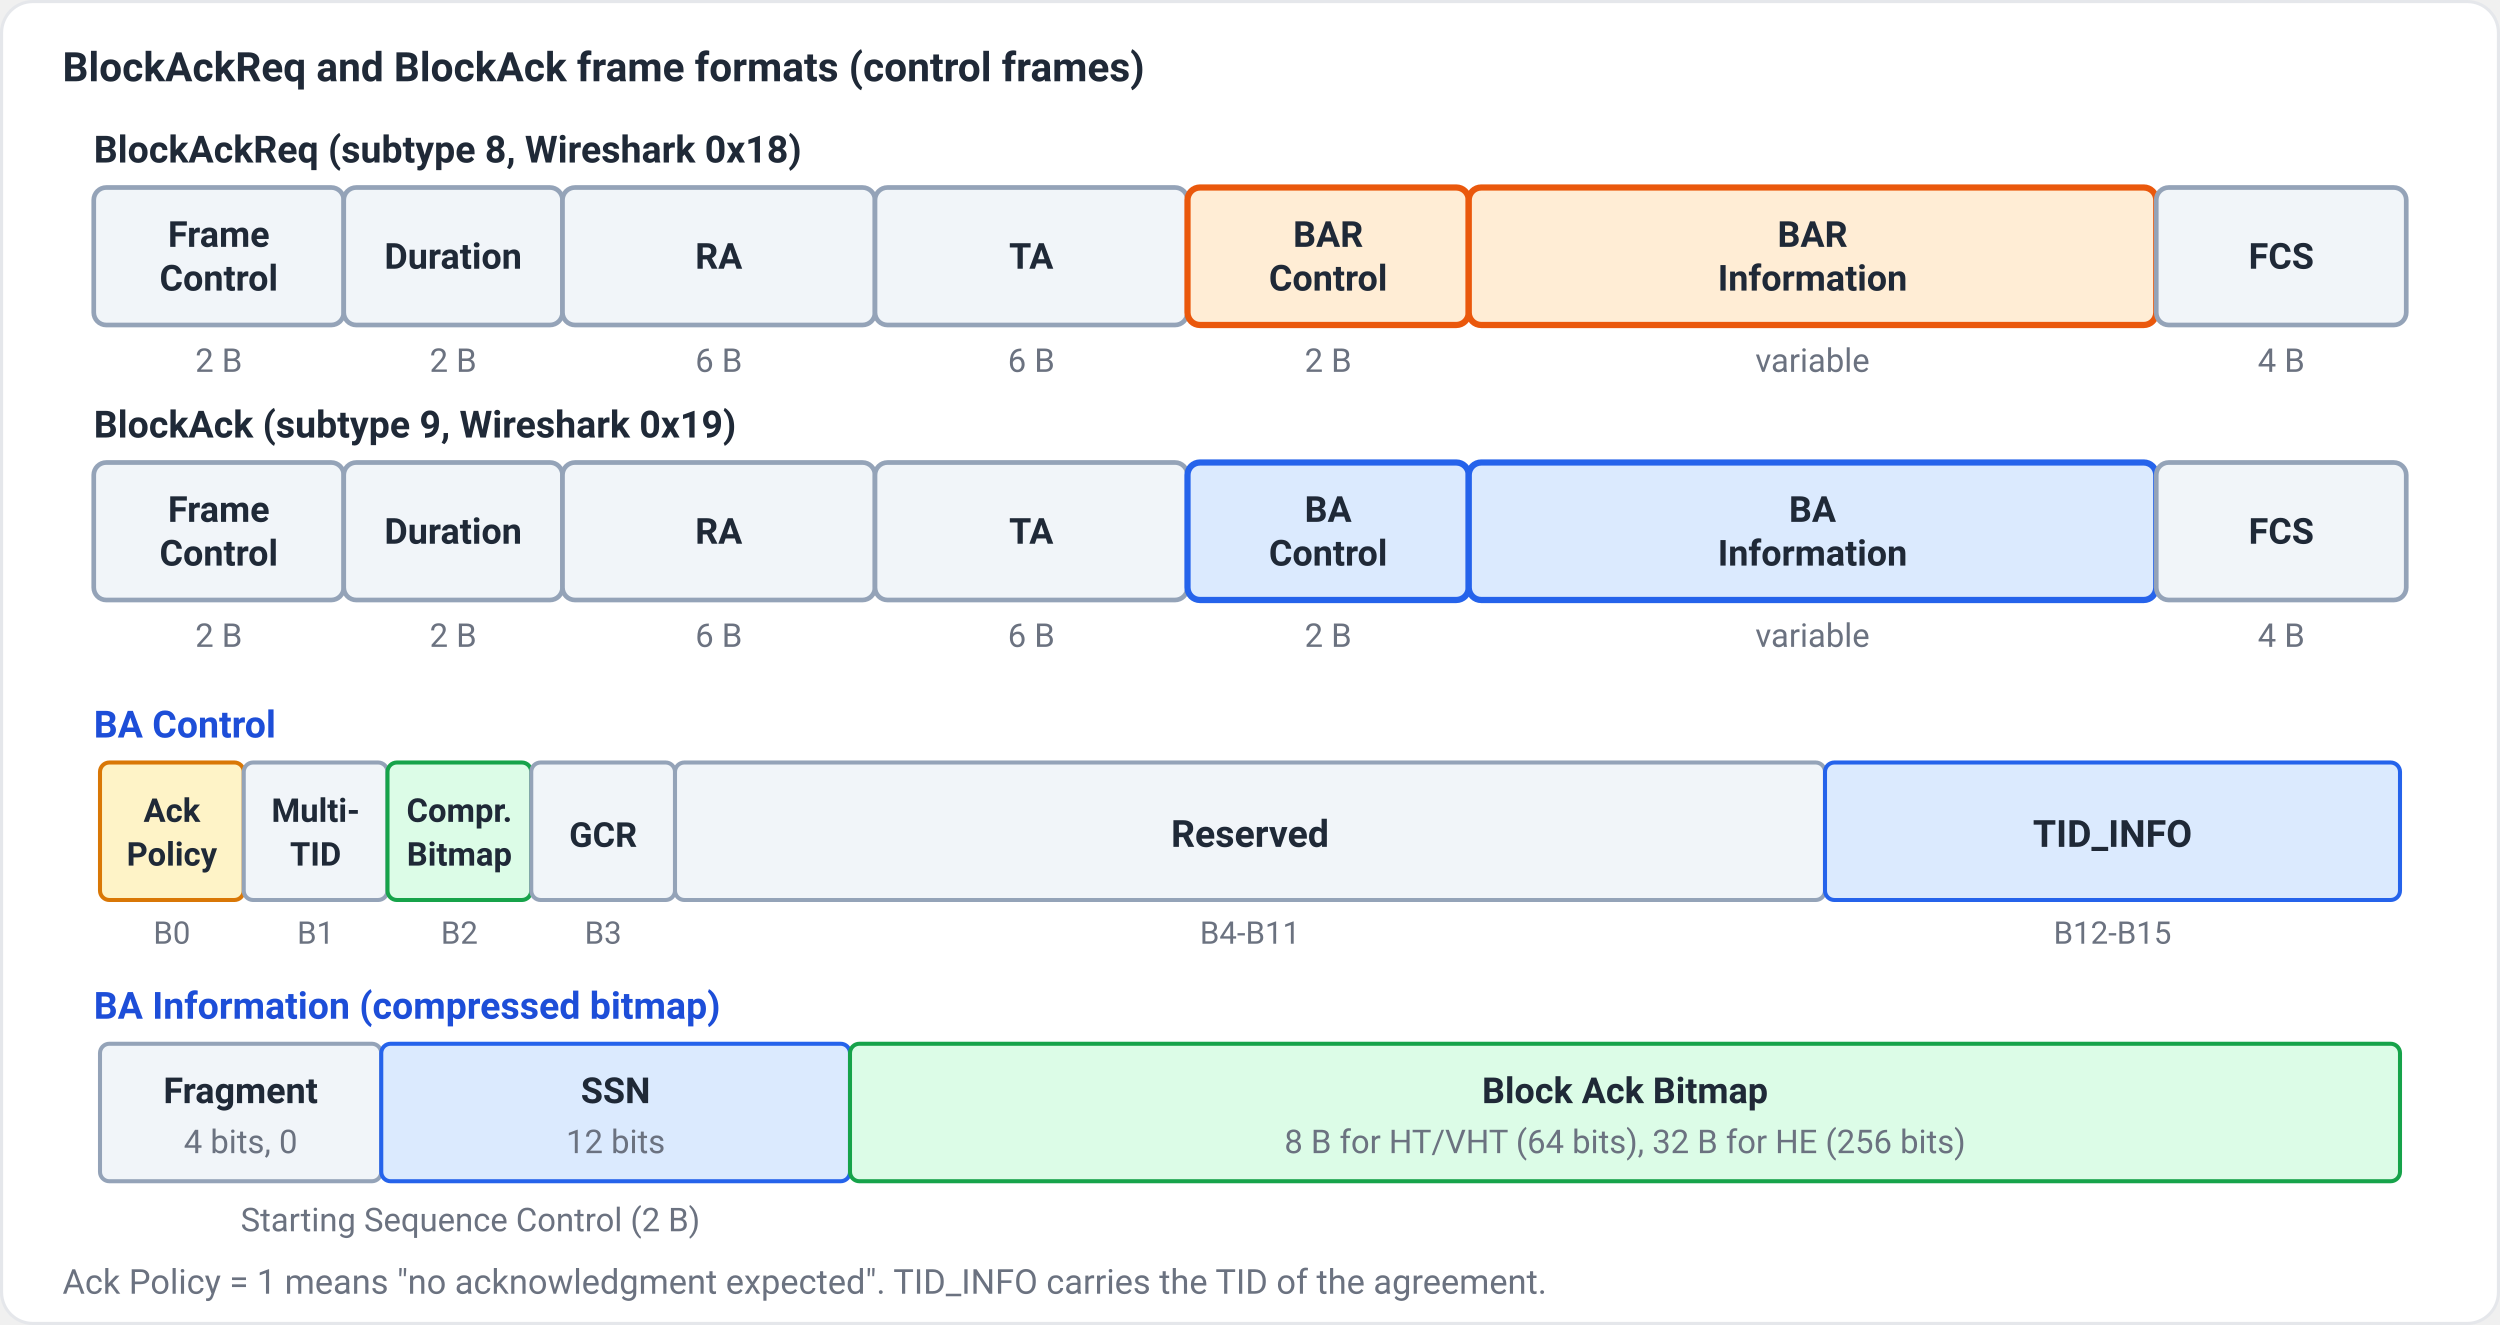
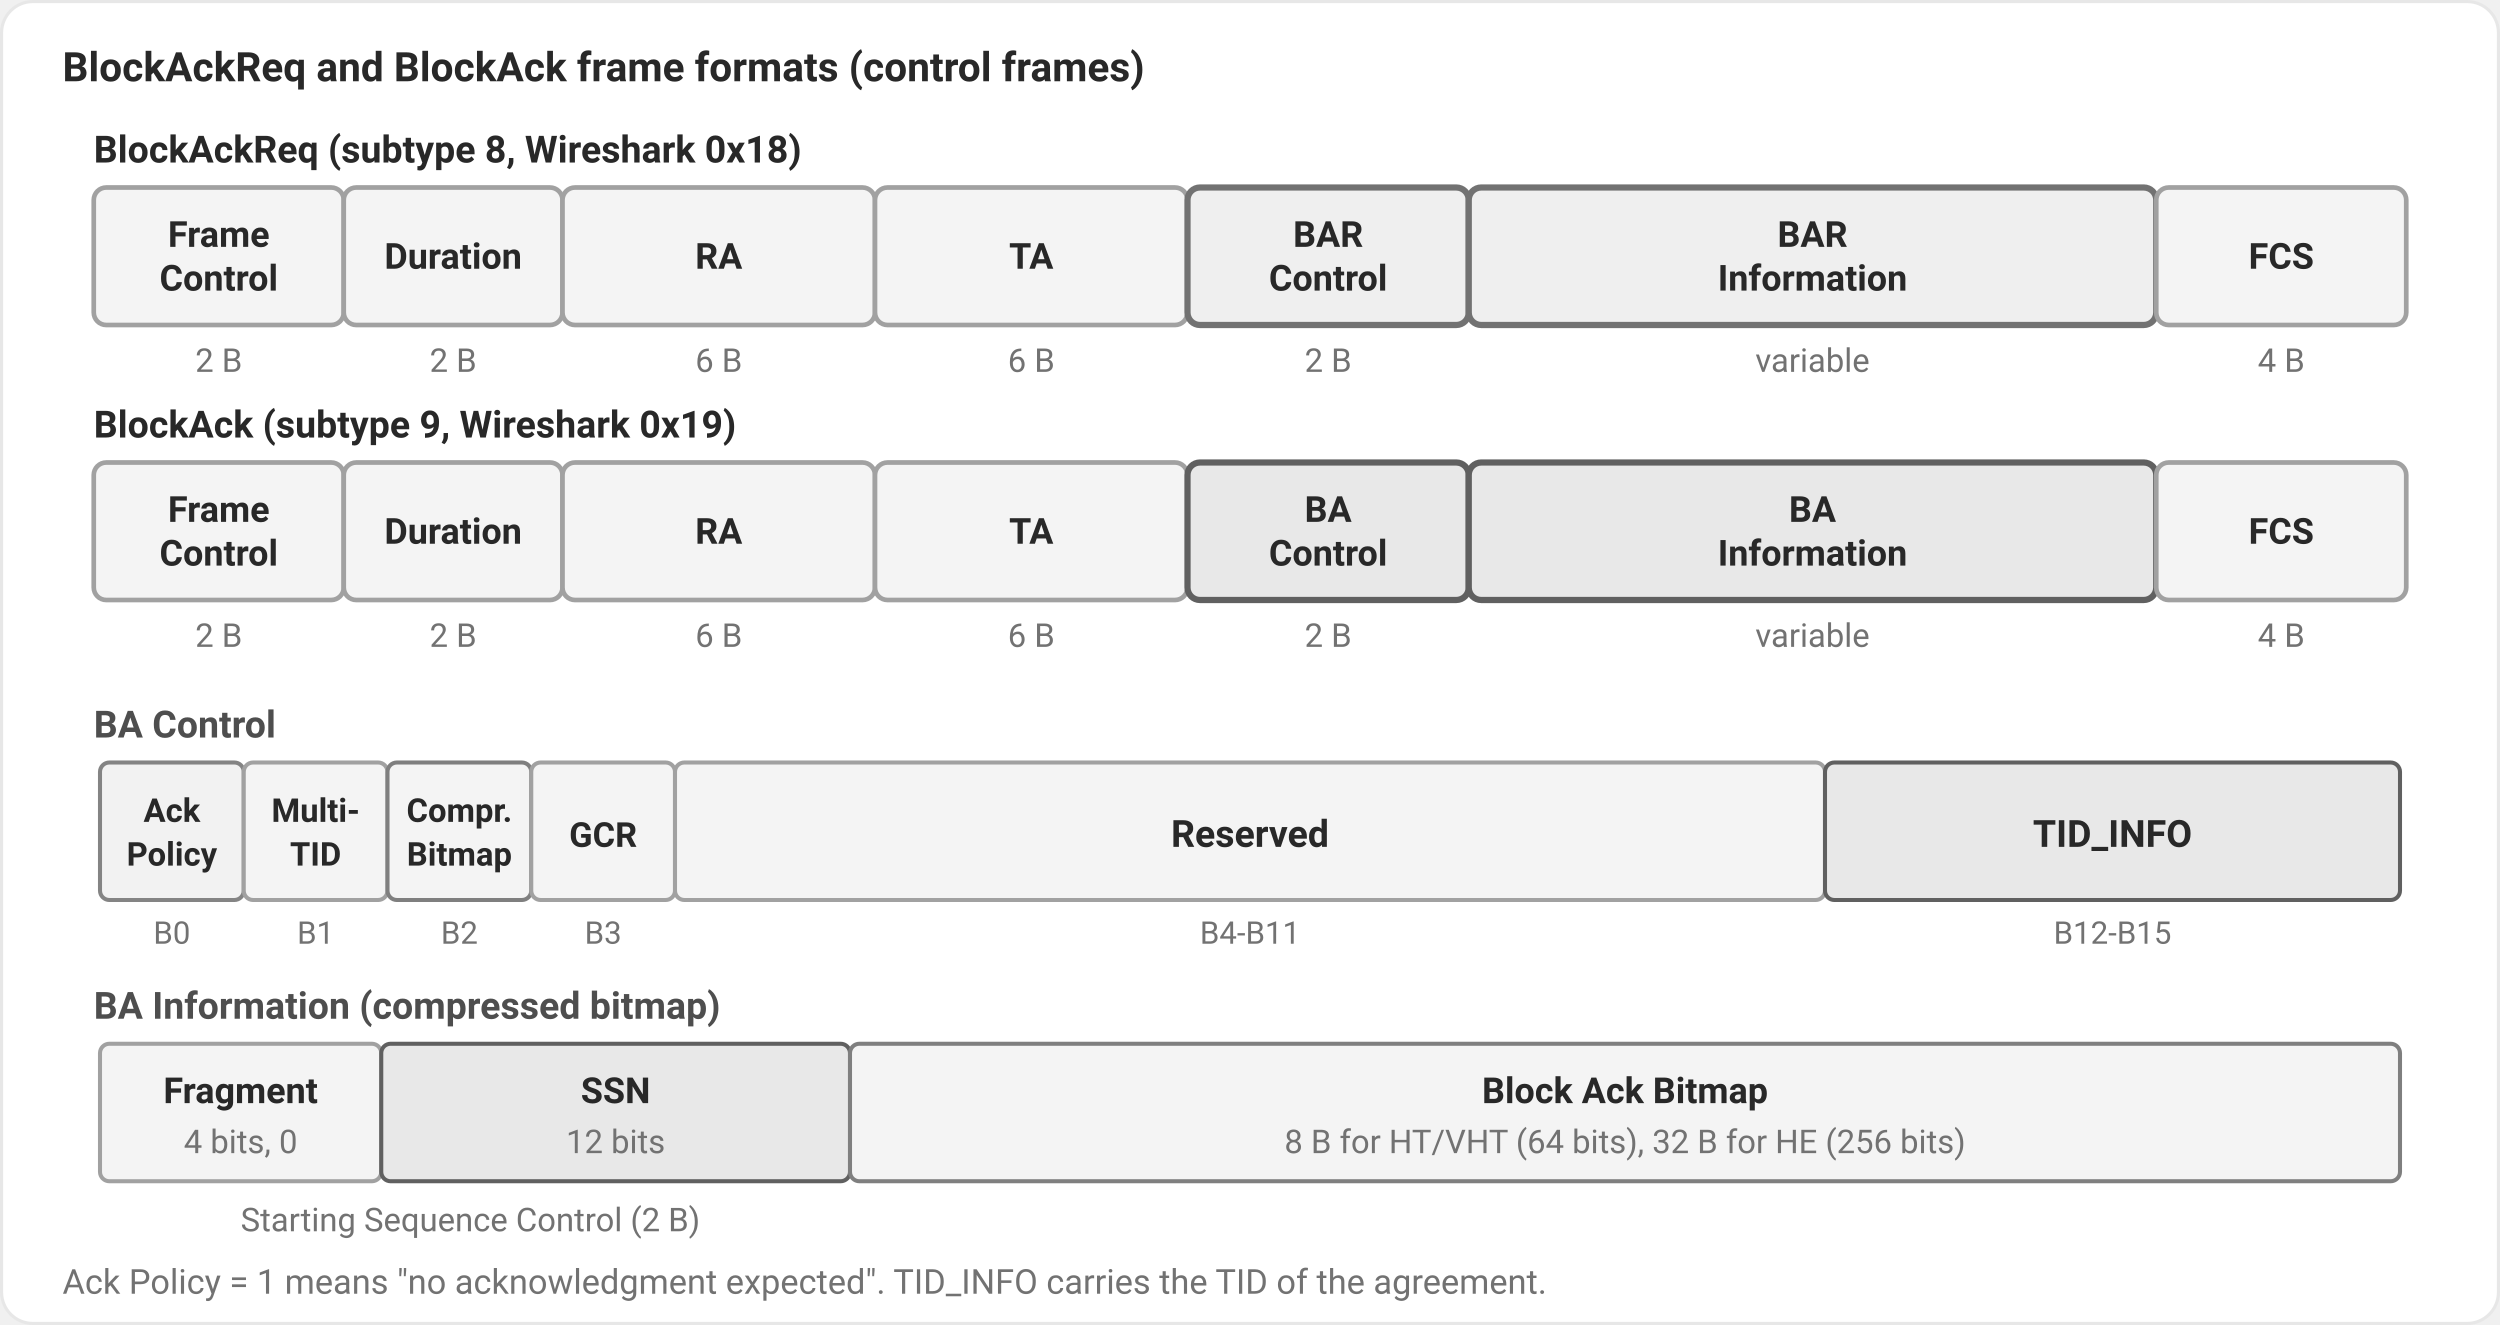
<svg xmlns="http://www.w3.org/2000/svg" viewBox="0 0 800 424" width="800" height="424" font-family="'Segoe UI', Roboto, 'Helvetica Neue', Arial, sans-serif" role="img" aria-label="BlockAckReq and BlockAck frame formats with BA Control and BA Information fields">
  <defs>
    <marker id="arr" viewBox="0 0 10 10" refX="9" refY="5" markerWidth="7" markerHeight="7" orient="auto-start-reverse">
-       <path d="M0 0L10 5L0 10z" fill="#334155" />
+       <path d="M0 0L10 5L0 10z" fill="#3f3f3f" />
    </marker>
    <marker id="arrB" viewBox="0 0 10 10" refX="9" refY="5" markerWidth="7" markerHeight="7" orient="auto-start-reverse">
-       <path d="M0 0L10 5L0 10z" fill="#2563eb" />
+       <path d="M0 0L10 5L0 10z" fill="#606060" />
    </marker>
    <marker id="arrO" viewBox="0 0 10 10" refX="9" refY="5" markerWidth="7" markerHeight="7" orient="auto-start-reverse">
-       <path d="M0 0L10 5L0 10z" fill="#ea580c" />
+       <path d="M0 0L10 5L0 10z" fill="#727272" />
    </marker>
    <marker id="arrG" viewBox="0 0 10 10" refX="9" refY="5" markerWidth="7" markerHeight="7" orient="auto-start-reverse">
-       <path d="M0 0L10 5L0 10z" fill="#16a34a" />
+       <path d="M0 0L10 5L0 10z" fill="#7f7f7f" />
    </marker>
    <marker id="arrM" viewBox="0 0 10 10" refX="9" refY="5" markerWidth="7" markerHeight="7" orient="auto-start-reverse">
-       <path d="M0 0L10 5L0 10z" fill="#6b7280" />
+       <path d="M0 0L10 5L0 10z" fill="#727272" />
    </marker>
  </defs>
-   <rect x="0.5" y="0.5" width="799" height="423" rx="10" fill="#ffffff" stroke="#e5e7eb" />
-   <text x="20" y="26" font-size="13" text-anchor="start" font-weight="700" fill="#1f2937">BlockAckReq and BlockAck frame formats (control frames)</text>
-   <text x="30" y="52" font-size="12" text-anchor="start" font-weight="700" fill="#1f2937">BlockAckReq (subtype 8, Wireshark 0x18)</text>
-   <rect x="30" y="60" width="80" height="44" rx="4" fill="#f1f5f9" stroke="#94a3b8" stroke-width="1.5" />
-   <text x="70.0" y="79" font-size="11.5" text-anchor="middle" font-weight="600" fill="#1f2937">Frame</text>
-   <text x="70.0" y="93" font-size="11.5" text-anchor="middle" font-weight="600" fill="#1f2937">Control</text>
-   <text x="70.0" y="119" font-size="10.5" text-anchor="middle" font-weight="400" fill="#6b7280">2 B</text>
-   <rect x="110" y="60" width="70" height="44" rx="4" fill="#f1f5f9" stroke="#94a3b8" stroke-width="1.5" />
-   <text x="145.0" y="86" font-size="11.5" text-anchor="middle" font-weight="600" fill="#1f2937">Duration</text>
-   <text x="145.0" y="119" font-size="10.5" text-anchor="middle" font-weight="400" fill="#6b7280">2 B</text>
-   <rect x="180" y="60" width="100" height="44" rx="4" fill="#f1f5f9" stroke="#94a3b8" stroke-width="1.5" />
-   <text x="230.0" y="86" font-size="11.5" text-anchor="middle" font-weight="600" fill="#1f2937">RA</text>
-   <text x="230.0" y="119" font-size="10.5" text-anchor="middle" font-weight="400" fill="#6b7280">6 B</text>
-   <rect x="280" y="60" width="100" height="44" rx="4" fill="#f1f5f9" stroke="#94a3b8" stroke-width="1.5" />
-   <text x="330.0" y="86" font-size="11.5" text-anchor="middle" font-weight="600" fill="#1f2937">TA</text>
-   <text x="330.0" y="119" font-size="10.5" text-anchor="middle" font-weight="400" fill="#6b7280">6 B</text>
-   <rect x="380" y="60" width="90" height="44" rx="4" fill="#ffedd5" stroke="#ea580c" stroke-width="2" />
-   <text x="425.0" y="79" font-size="11.5" text-anchor="middle" font-weight="600" fill="#1f2937">BAR</text>
-   <text x="425.0" y="93" font-size="11.5" text-anchor="middle" font-weight="600" fill="#1f2937">Control</text>
-   <text x="425.0" y="119" font-size="10.5" text-anchor="middle" font-weight="400" fill="#6b7280">2 B</text>
-   <rect x="470" y="60" width="220" height="44" rx="4" fill="#ffedd5" stroke="#ea580c" stroke-width="2" />
-   <text x="580.0" y="79" font-size="11.5" text-anchor="middle" font-weight="600" fill="#1f2937">BAR</text>
-   <text x="580.0" y="93" font-size="11.5" text-anchor="middle" font-weight="600" fill="#1f2937">Information</text>
-   <text x="580.0" y="119" font-size="10.5" text-anchor="middle" font-weight="400" fill="#6b7280">variable</text>
-   <rect x="690" y="60" width="80" height="44" rx="4" fill="#f1f5f9" stroke="#94a3b8" stroke-width="1.5" />
-   <text x="730.0" y="86" font-size="11.5" text-anchor="middle" font-weight="600" fill="#1f2937">FCS</text>
-   <text x="730.0" y="119" font-size="10.5" text-anchor="middle" font-weight="400" fill="#6b7280">4 B</text>
-   <text x="30" y="140" font-size="12" text-anchor="start" font-weight="700" fill="#1f2937">BlockAck (subtype 9, Wireshark 0x19)</text>
-   <rect x="30" y="148" width="80" height="44" rx="4" fill="#f1f5f9" stroke="#94a3b8" stroke-width="1.5" />
-   <text x="70.0" y="167" font-size="11.5" text-anchor="middle" font-weight="600" fill="#1f2937">Frame</text>
-   <text x="70.0" y="181" font-size="11.5" text-anchor="middle" font-weight="600" fill="#1f2937">Control</text>
-   <text x="70.0" y="207" font-size="10.5" text-anchor="middle" font-weight="400" fill="#6b7280">2 B</text>
-   <rect x="110" y="148" width="70" height="44" rx="4" fill="#f1f5f9" stroke="#94a3b8" stroke-width="1.5" />
-   <text x="145.0" y="174" font-size="11.5" text-anchor="middle" font-weight="600" fill="#1f2937">Duration</text>
-   <text x="145.0" y="207" font-size="10.5" text-anchor="middle" font-weight="400" fill="#6b7280">2 B</text>
-   <rect x="180" y="148" width="100" height="44" rx="4" fill="#f1f5f9" stroke="#94a3b8" stroke-width="1.5" />
-   <text x="230.0" y="174" font-size="11.5" text-anchor="middle" font-weight="600" fill="#1f2937">RA</text>
-   <text x="230.0" y="207" font-size="10.5" text-anchor="middle" font-weight="400" fill="#6b7280">6 B</text>
-   <rect x="280" y="148" width="100" height="44" rx="4" fill="#f1f5f9" stroke="#94a3b8" stroke-width="1.5" />
-   <text x="330.0" y="174" font-size="11.5" text-anchor="middle" font-weight="600" fill="#1f2937">TA</text>
-   <text x="330.0" y="207" font-size="10.5" text-anchor="middle" font-weight="400" fill="#6b7280">6 B</text>
-   <rect x="380" y="148" width="90" height="44" rx="4" fill="#dbeafe" stroke="#2563eb" stroke-width="2" />
-   <text x="425.0" y="167" font-size="11.5" text-anchor="middle" font-weight="600" fill="#1f2937">BA</text>
-   <text x="425.0" y="181" font-size="11.5" text-anchor="middle" font-weight="600" fill="#1f2937">Control</text>
-   <text x="425.0" y="207" font-size="10.5" text-anchor="middle" font-weight="400" fill="#6b7280">2 B</text>
-   <rect x="470" y="148" width="220" height="44" rx="4" fill="#dbeafe" stroke="#2563eb" stroke-width="2" />
-   <text x="580.0" y="167" font-size="11.5" text-anchor="middle" font-weight="600" fill="#1f2937">BA</text>
-   <text x="580.0" y="181" font-size="11.5" text-anchor="middle" font-weight="600" fill="#1f2937">Information</text>
-   <text x="580.0" y="207" font-size="10.5" text-anchor="middle" font-weight="400" fill="#6b7280">variable</text>
-   <rect x="690" y="148" width="80" height="44" rx="4" fill="#f1f5f9" stroke="#94a3b8" stroke-width="1.5" />
-   <text x="730.0" y="174" font-size="11.5" text-anchor="middle" font-weight="600" fill="#1f2937">FCS</text>
-   <text x="730.0" y="207" font-size="10.5" text-anchor="middle" font-weight="400" fill="#6b7280">4 B</text>
-   <text x="30" y="236" font-size="12" text-anchor="start" font-weight="700" fill="#1d4ed8">BA Control</text>
-   <rect x="32" y="244" width="46" height="44" rx="3" fill="#fef3c7" stroke="#d97706" stroke-width="1.3" />
-   <text x="55.0" y="263" font-size="10.5" text-anchor="middle" font-weight="600" fill="#1f2937">Ack</text>
-   <text x="55.0" y="277" font-size="10.5" text-anchor="middle" font-weight="600" fill="#1f2937">Policy</text>
-   <text x="55.0" y="302" font-size="10" text-anchor="middle" font-weight="400" fill="#6b7280">B0</text>
-   <rect x="78" y="244" width="46" height="44" rx="3" fill="#f1f5f9" stroke="#94a3b8" stroke-width="1.3" />
-   <text x="101.0" y="263" font-size="10.5" text-anchor="middle" font-weight="600" fill="#1f2937">Multi-</text>
-   <text x="101.0" y="277" font-size="10.5" text-anchor="middle" font-weight="600" fill="#1f2937">TID</text>
-   <text x="101.0" y="302" font-size="10" text-anchor="middle" font-weight="400" fill="#6b7280">B1</text>
-   <rect x="124" y="244" width="46" height="44" rx="3" fill="#dcfce7" stroke="#16a34a" stroke-width="1.3" />
-   <text x="147.0" y="263" font-size="10.5" text-anchor="middle" font-weight="600" fill="#1f2937">Compr.</text>
-   <text x="147.0" y="277" font-size="10.5" text-anchor="middle" font-weight="600" fill="#1f2937">Bitmap</text>
-   <text x="147.0" y="302" font-size="10" text-anchor="middle" font-weight="400" fill="#6b7280">B2</text>
-   <rect x="170" y="244" width="46" height="44" rx="3" fill="#f1f5f9" stroke="#94a3b8" stroke-width="1.3" />
-   <text x="193.0" y="271" font-size="11" text-anchor="middle" font-weight="600" fill="#1f2937">GCR</text>
-   <text x="193.0" y="302" font-size="10" text-anchor="middle" font-weight="400" fill="#6b7280">B3</text>
-   <rect x="216" y="244" width="368" height="44" rx="3" fill="#f1f5f9" stroke="#94a3b8" stroke-width="1.3" />
-   <text x="400.0" y="271" font-size="12" text-anchor="middle" font-weight="600" fill="#1f2937">Reserved</text>
-   <text x="400.0" y="302" font-size="10" text-anchor="middle" font-weight="400" fill="#6b7280">B4-B11</text>
-   <rect x="584" y="244" width="184" height="44" rx="3" fill="#dbeafe" stroke="#2563eb" stroke-width="1.3" />
-   <text x="676.0" y="271" font-size="12" text-anchor="middle" font-weight="600" fill="#1f2937">TID_INFO</text>
-   <text x="676.0" y="302" font-size="10" text-anchor="middle" font-weight="400" fill="#6b7280">B12-B15</text>
-   <text x="30" y="326" font-size="12" text-anchor="start" font-weight="700" fill="#1d4ed8">BA Information (compressed bitmap)</text>
-   <rect x="32" y="334" width="90" height="44" rx="3" fill="#f1f5f9" stroke="#94a3b8" stroke-width="1.3" />
-   <text x="77.0" y="353" font-size="11.5" text-anchor="middle" font-weight="700" fill="#1f2937">Fragment</text>
-   <text x="77.0" y="369" font-size="10.5" text-anchor="middle" font-weight="400" fill="#6b7280">4 bits, 0</text>
-   <rect x="122" y="334" width="150" height="44" rx="3" fill="#dbeafe" stroke="#2563eb" stroke-width="1.3" />
-   <text x="197.0" y="353" font-size="11.5" text-anchor="middle" font-weight="700" fill="#1f2937">SSN</text>
-   <text x="197.0" y="369" font-size="10.5" text-anchor="middle" font-weight="400" fill="#6b7280">12 bits</text>
-   <rect x="272" y="334" width="496" height="44" rx="3" fill="#dcfce7" stroke="#16a34a" stroke-width="1.3" />
-   <text x="520.0" y="353" font-size="11.5" text-anchor="middle" font-weight="700" fill="#1f2937">Block Ack Bitmap</text>
-   <text x="520.0" y="369" font-size="10.5" text-anchor="middle" font-weight="400" fill="#6b7280">8 B for HT/VHT (64 bits), 32 B for HE (256 bits)</text>
-   <text x="77" y="394" font-size="10.5" text-anchor="start" font-weight="400" fill="#6b7280">Starting Sequence Control (2 B)</text>
-   <text x="20" y="414" font-size="11" text-anchor="start" font-weight="400" fill="#6b7280">Ack Policy = 1 means "no acknowledgment expected". TID_INFO carries the TID of the agreement.</text>
+   <rect x="0.5" y="0.5" width="799" height="423" rx="10" fill="#ffffff" stroke="#e7e7e7" />
+   <text x="20" y="26" font-size="13" text-anchor="start" font-weight="700" fill="#282828">BlockAckReq and BlockAck frame formats (control frames)</text>
+   <text x="30" y="52" font-size="12" text-anchor="start" font-weight="700" fill="#282828">BlockAckReq (subtype 8, Wireshark 0x18)</text>
+   <rect x="30" y="60" width="80" height="44" rx="4" fill="#f4f4f4" stroke="#a1a1a1" stroke-width="1.5" />
+   <text x="70.0" y="79" font-size="11.5" text-anchor="middle" font-weight="600" fill="#282828">Frame</text>
+   <text x="70.0" y="93" font-size="11.5" text-anchor="middle" font-weight="600" fill="#282828">Control</text>
+   <text x="70.0" y="119" font-size="10.5" text-anchor="middle" font-weight="400" fill="#727272">2 B</text>
+   <rect x="110" y="60" width="70" height="44" rx="4" fill="#f4f4f4" stroke="#a1a1a1" stroke-width="1.5" />
+   <text x="145.0" y="86" font-size="11.5" text-anchor="middle" font-weight="600" fill="#282828">Duration</text>
+   <text x="145.0" y="119" font-size="10.5" text-anchor="middle" font-weight="400" fill="#727272">2 B</text>
+   <rect x="180" y="60" width="100" height="44" rx="4" fill="#f4f4f4" stroke="#a1a1a1" stroke-width="1.5" />
+   <text x="230.0" y="86" font-size="11.5" text-anchor="middle" font-weight="600" fill="#282828">RA</text>
+   <text x="230.0" y="119" font-size="10.5" text-anchor="middle" font-weight="400" fill="#727272">6 B</text>
+   <rect x="280" y="60" width="100" height="44" rx="4" fill="#f4f4f4" stroke="#a1a1a1" stroke-width="1.5" />
+   <text x="330.0" y="86" font-size="11.5" text-anchor="middle" font-weight="600" fill="#282828">TA</text>
+   <text x="330.0" y="119" font-size="10.5" text-anchor="middle" font-weight="400" fill="#727272">6 B</text>
+   <rect x="380" y="60" width="90" height="44" rx="4" fill="#efefef" stroke="#727272" stroke-width="2" />
+   <text x="425.0" y="79" font-size="11.5" text-anchor="middle" font-weight="600" fill="#282828">BAR</text>
+   <text x="425.0" y="93" font-size="11.5" text-anchor="middle" font-weight="600" fill="#282828">Control</text>
+   <text x="425.0" y="119" font-size="10.5" text-anchor="middle" font-weight="400" fill="#727272">2 B</text>
+   <rect x="470" y="60" width="220" height="44" rx="4" fill="#efefef" stroke="#727272" stroke-width="2" />
+   <text x="580.0" y="79" font-size="11.5" text-anchor="middle" font-weight="600" fill="#282828">BAR</text>
+   <text x="580.0" y="93" font-size="11.5" text-anchor="middle" font-weight="600" fill="#282828">Information</text>
+   <text x="580.0" y="119" font-size="10.5" text-anchor="middle" font-weight="400" fill="#727272">variable</text>
+   <rect x="690" y="60" width="80" height="44" rx="4" fill="#f4f4f4" stroke="#a1a1a1" stroke-width="1.5" />
+   <text x="730.0" y="86" font-size="11.5" text-anchor="middle" font-weight="600" fill="#282828">FCS</text>
+   <text x="730.0" y="119" font-size="10.5" text-anchor="middle" font-weight="400" fill="#727272">4 B</text>
+   <text x="30" y="140" font-size="12" text-anchor="start" font-weight="700" fill="#282828">BlockAck (subtype 9, Wireshark 0x19)</text>
+   <rect x="30" y="148" width="80" height="44" rx="4" fill="#f4f4f4" stroke="#a1a1a1" stroke-width="1.5" />
+   <text x="70.0" y="167" font-size="11.5" text-anchor="middle" font-weight="600" fill="#282828">Frame</text>
+   <text x="70.0" y="181" font-size="11.5" text-anchor="middle" font-weight="600" fill="#282828">Control</text>
+   <text x="70.0" y="207" font-size="10.5" text-anchor="middle" font-weight="400" fill="#727272">2 B</text>
+   <rect x="110" y="148" width="70" height="44" rx="4" fill="#f4f4f4" stroke="#a1a1a1" stroke-width="1.5" />
+   <text x="145.0" y="174" font-size="11.5" text-anchor="middle" font-weight="600" fill="#282828">Duration</text>
+   <text x="145.0" y="207" font-size="10.5" text-anchor="middle" font-weight="400" fill="#727272">2 B</text>
+   <rect x="180" y="148" width="100" height="44" rx="4" fill="#f4f4f4" stroke="#a1a1a1" stroke-width="1.5" />
+   <text x="230.0" y="174" font-size="11.5" text-anchor="middle" font-weight="600" fill="#282828">RA</text>
+   <text x="230.0" y="207" font-size="10.5" text-anchor="middle" font-weight="400" fill="#727272">6 B</text>
+   <rect x="280" y="148" width="100" height="44" rx="4" fill="#f4f4f4" stroke="#a1a1a1" stroke-width="1.5" />
+   <text x="330.0" y="174" font-size="11.5" text-anchor="middle" font-weight="600" fill="#282828">TA</text>
+   <text x="330.0" y="207" font-size="10.5" text-anchor="middle" font-weight="400" fill="#727272">6 B</text>
+   <rect x="380" y="148" width="90" height="44" rx="4" fill="#e8e8e8" stroke="#606060" stroke-width="2" />
+   <text x="425.0" y="167" font-size="11.5" text-anchor="middle" font-weight="600" fill="#282828">BA</text>
+   <text x="425.0" y="181" font-size="11.5" text-anchor="middle" font-weight="600" fill="#282828">Control</text>
+   <text x="425.0" y="207" font-size="10.5" text-anchor="middle" font-weight="400" fill="#727272">2 B</text>
+   <rect x="470" y="148" width="220" height="44" rx="4" fill="#e8e8e8" stroke="#606060" stroke-width="2" />
+   <text x="580.0" y="167" font-size="11.5" text-anchor="middle" font-weight="600" fill="#282828">BA</text>
+   <text x="580.0" y="181" font-size="11.5" text-anchor="middle" font-weight="600" fill="#282828">Information</text>
+   <text x="580.0" y="207" font-size="10.5" text-anchor="middle" font-weight="400" fill="#727272">variable</text>
+   <rect x="690" y="148" width="80" height="44" rx="4" fill="#f4f4f4" stroke="#a1a1a1" stroke-width="1.5" />
+   <text x="730.0" y="174" font-size="11.5" text-anchor="middle" font-weight="600" fill="#282828">FCS</text>
+   <text x="730.0" y="207" font-size="10.5" text-anchor="middle" font-weight="400" fill="#727272">4 B</text>
+   <text x="30" y="236" font-size="12" text-anchor="start" font-weight="700" fill="#4e4e4e">BA Control</text>
+   <rect x="32" y="244" width="46" height="44" rx="3" fill="#f2f2f2" stroke="#848484" stroke-width="1.3" />
+   <text x="55.0" y="263" font-size="10.5" text-anchor="middle" font-weight="600" fill="#282828">Ack</text>
+   <text x="55.0" y="277" font-size="10.5" text-anchor="middle" font-weight="600" fill="#282828">Policy</text>
+   <text x="55.0" y="302" font-size="10" text-anchor="middle" font-weight="400" fill="#727272">B0</text>
+   <rect x="78" y="244" width="46" height="44" rx="3" fill="#f4f4f4" stroke="#a1a1a1" stroke-width="1.3" />
+   <text x="101.0" y="263" font-size="10.5" text-anchor="middle" font-weight="600" fill="#282828">Multi-</text>
+   <text x="101.0" y="277" font-size="10.5" text-anchor="middle" font-weight="600" fill="#282828">TID</text>
+   <text x="101.0" y="302" font-size="10" text-anchor="middle" font-weight="400" fill="#727272">B1</text>
+   <rect x="124" y="244" width="46" height="44" rx="3" fill="#f4f4f4" stroke="#7f7f7f" stroke-width="1.3" />
+   <text x="147.0" y="263" font-size="10.5" text-anchor="middle" font-weight="600" fill="#282828">Compr.</text>
+   <text x="147.0" y="277" font-size="10.5" text-anchor="middle" font-weight="600" fill="#282828">Bitmap</text>
+   <text x="147.0" y="302" font-size="10" text-anchor="middle" font-weight="400" fill="#727272">B2</text>
+   <rect x="170" y="244" width="46" height="44" rx="3" fill="#f4f4f4" stroke="#a1a1a1" stroke-width="1.3" />
+   <text x="193.0" y="271" font-size="11" text-anchor="middle" font-weight="600" fill="#282828">GCR</text>
+   <text x="193.0" y="302" font-size="10" text-anchor="middle" font-weight="400" fill="#727272">B3</text>
+   <rect x="216" y="244" width="368" height="44" rx="3" fill="#f4f4f4" stroke="#a1a1a1" stroke-width="1.3" />
+   <text x="400.0" y="271" font-size="12" text-anchor="middle" font-weight="600" fill="#282828">Reserved</text>
+   <text x="400.0" y="302" font-size="10" text-anchor="middle" font-weight="400" fill="#727272">B4-B11</text>
+   <rect x="584" y="244" width="184" height="44" rx="3" fill="#e8e8e8" stroke="#606060" stroke-width="1.3" />
+   <text x="676.0" y="271" font-size="12" text-anchor="middle" font-weight="600" fill="#282828">TID_INFO</text>
+   <text x="676.0" y="302" font-size="10" text-anchor="middle" font-weight="400" fill="#727272">B12-B15</text>
+   <text x="30" y="326" font-size="12" text-anchor="start" font-weight="700" fill="#4e4e4e">BA Information (compressed bitmap)</text>
+   <rect x="32" y="334" width="90" height="44" rx="3" fill="#f4f4f4" stroke="#a1a1a1" stroke-width="1.3" />
+   <text x="77.0" y="353" font-size="11.5" text-anchor="middle" font-weight="700" fill="#282828">Fragment</text>
+   <text x="77.0" y="369" font-size="10.5" text-anchor="middle" font-weight="400" fill="#727272">4 bits, 0</text>
+   <rect x="122" y="334" width="150" height="44" rx="3" fill="#e8e8e8" stroke="#606060" stroke-width="1.3" />
+   <text x="197.0" y="353" font-size="11.5" text-anchor="middle" font-weight="700" fill="#282828">SSN</text>
+   <text x="197.0" y="369" font-size="10.5" text-anchor="middle" font-weight="400" fill="#727272">12 bits</text>
+   <rect x="272" y="334" width="496" height="44" rx="3" fill="#f4f4f4" stroke="#7f7f7f" stroke-width="1.3" />
+   <text x="520.0" y="353" font-size="11.5" text-anchor="middle" font-weight="700" fill="#282828">Block Ack Bitmap</text>
+   <text x="520.0" y="369" font-size="10.5" text-anchor="middle" font-weight="400" fill="#727272">8 B for HT/VHT (64 bits), 32 B for HE (256 bits)</text>
+   <text x="77" y="394" font-size="10.5" text-anchor="start" font-weight="400" fill="#727272">Starting Sequence Control (2 B)</text>
+   <text x="20" y="414" font-size="11" text-anchor="start" font-weight="400" fill="#727272">Ack Policy = 1 means "no acknowledgment expected". TID_INFO carries the TID of the agreement.</text>
</svg>
